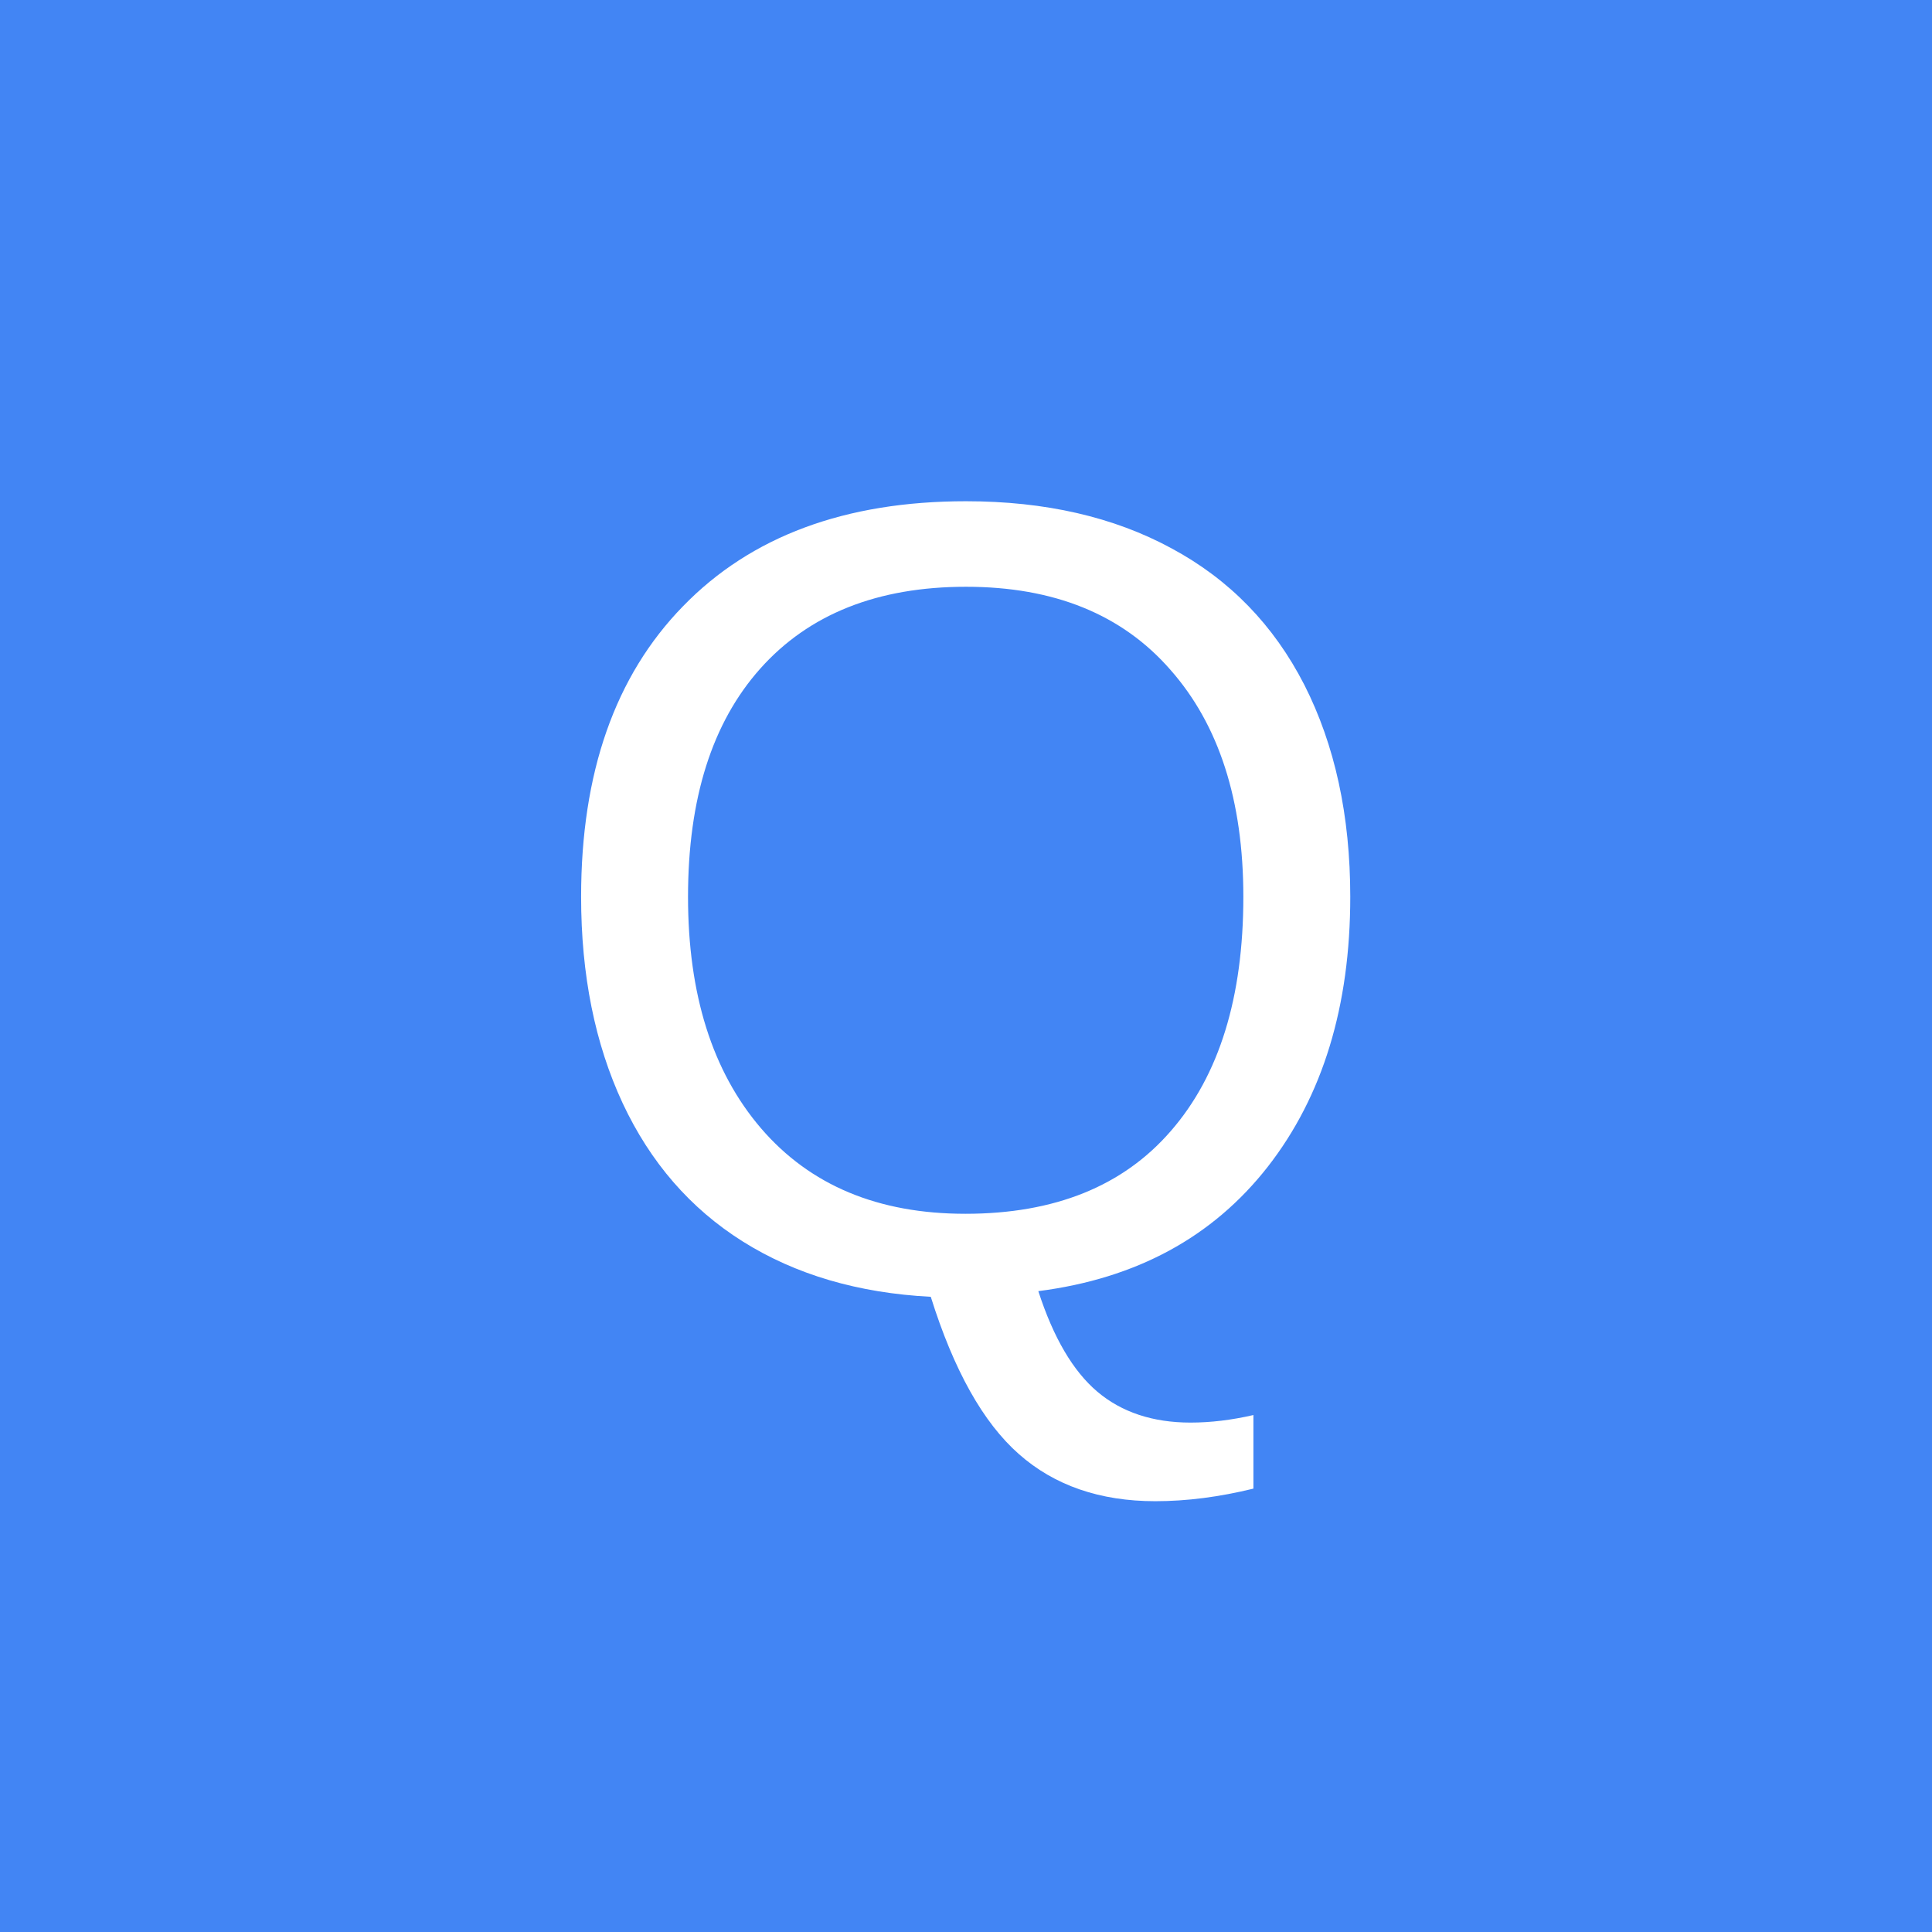
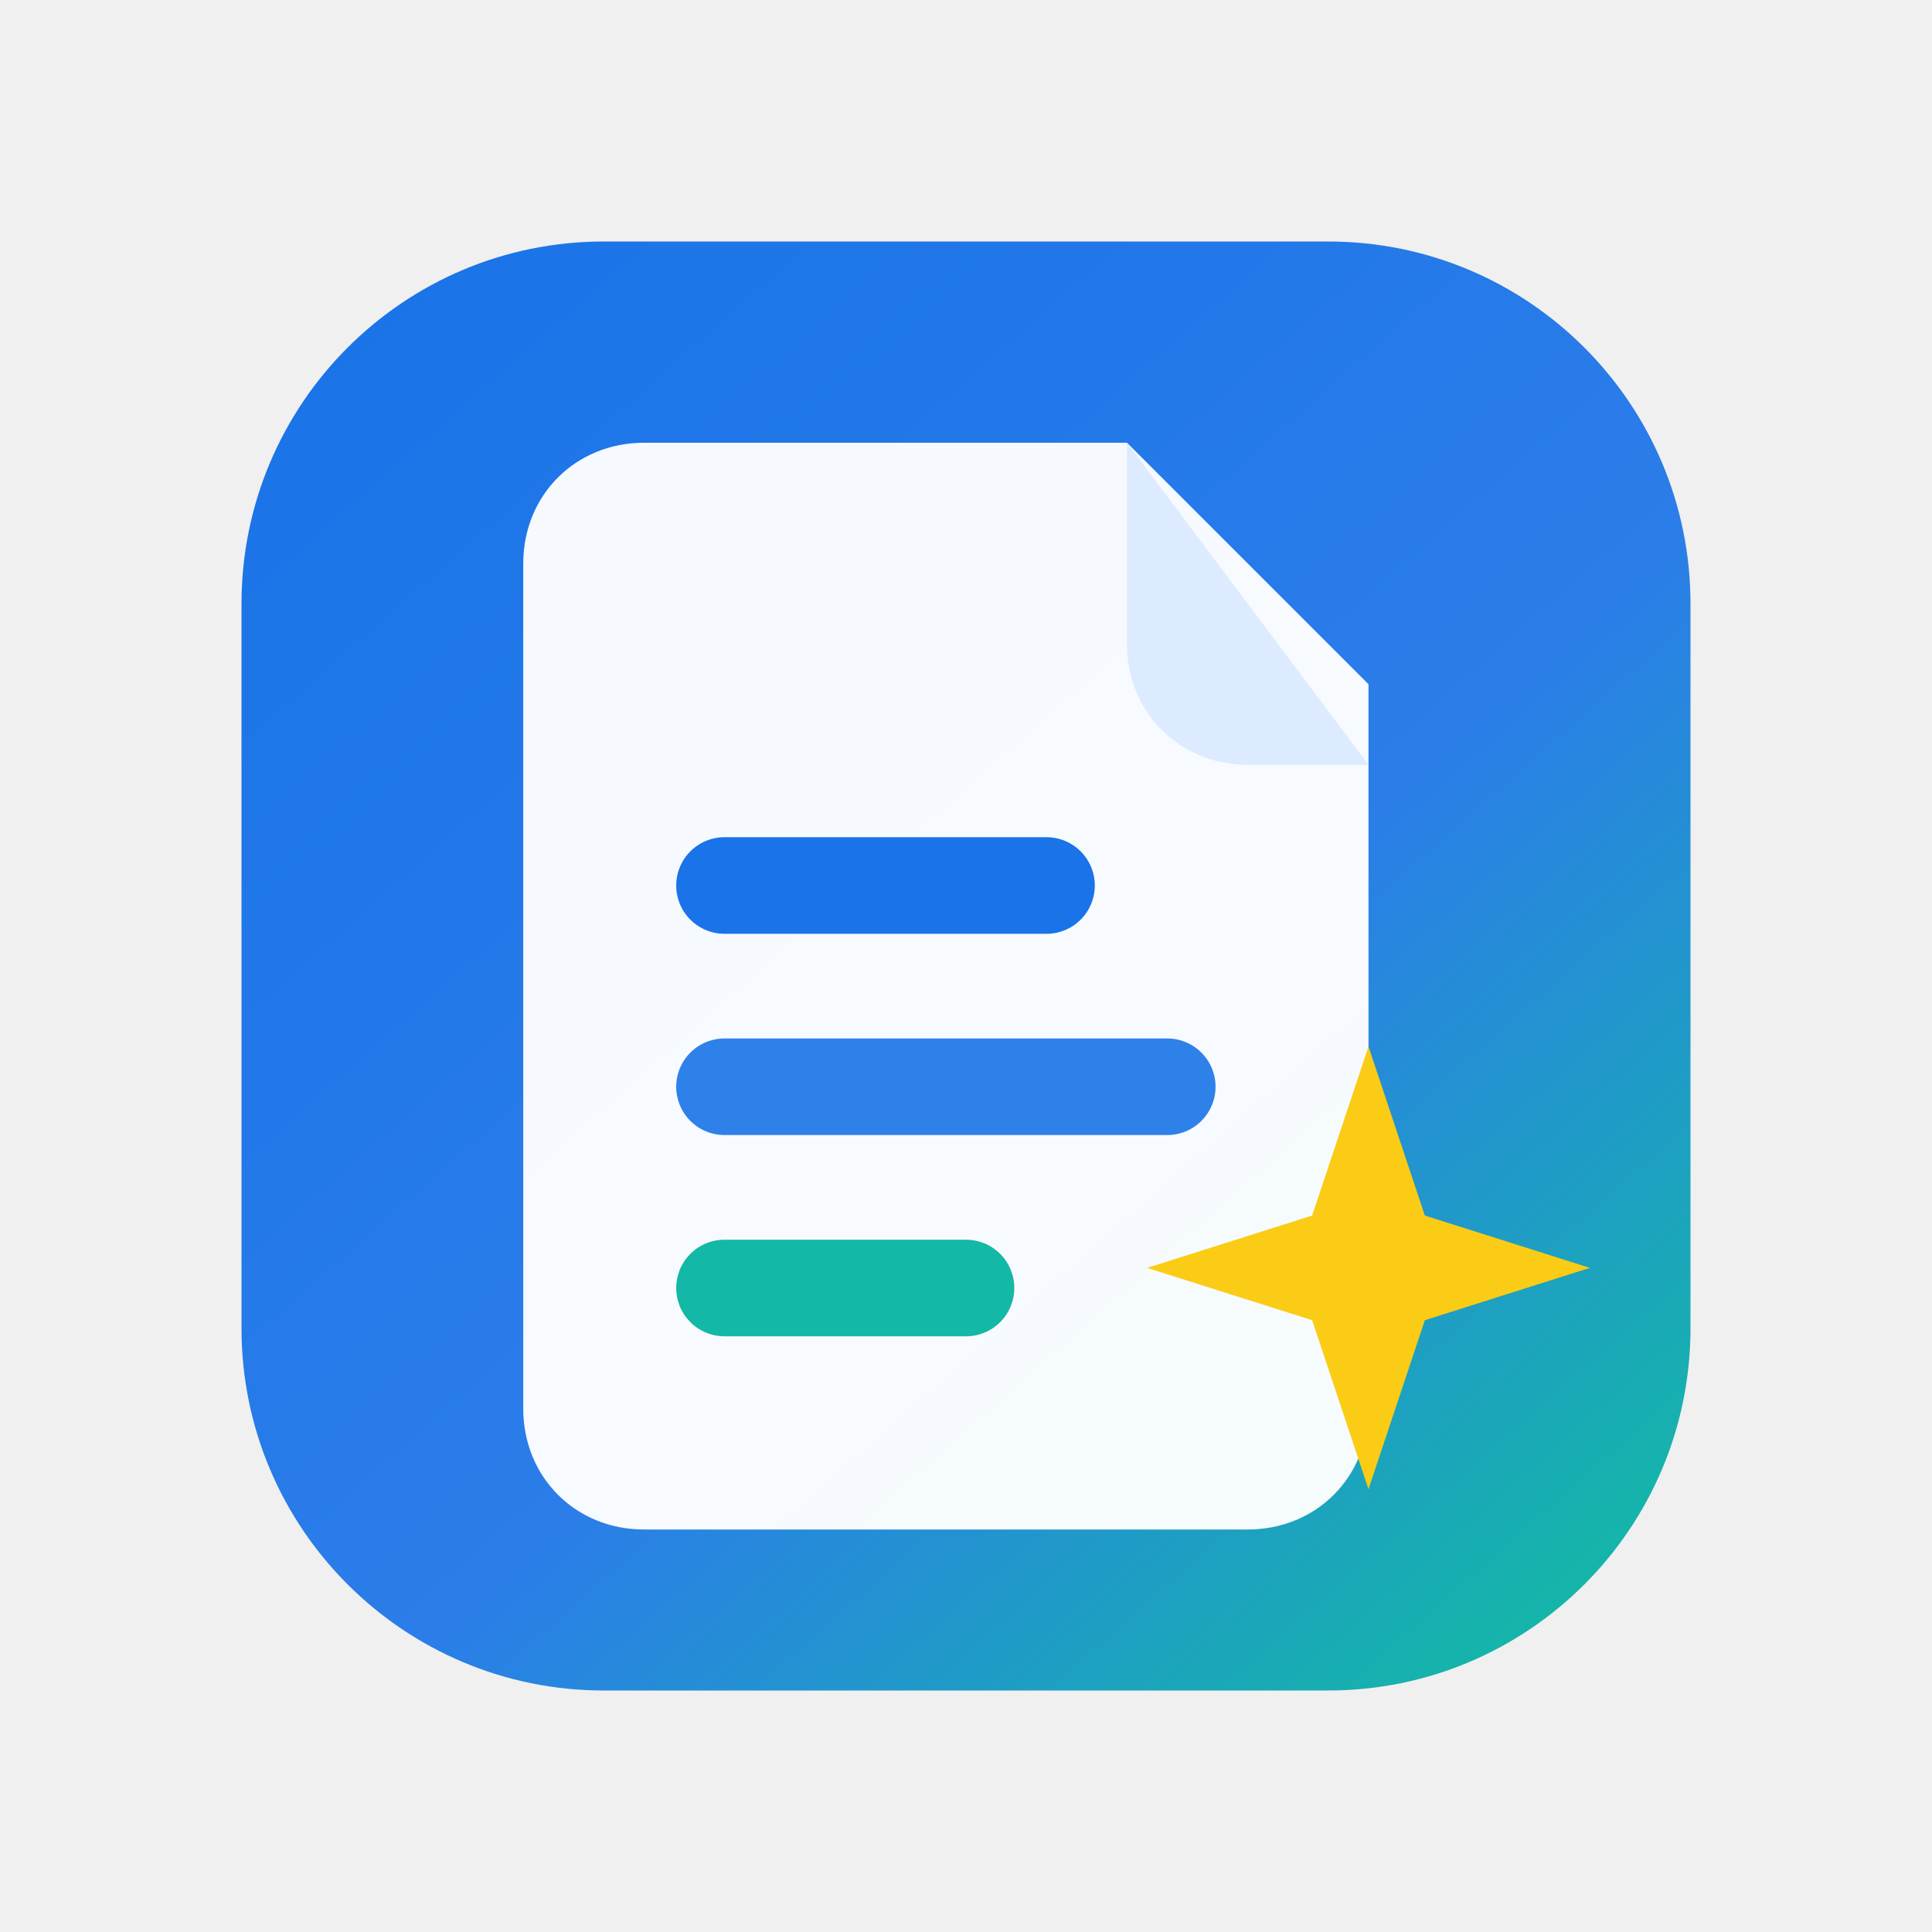
<svg xmlns="http://www.w3.org/2000/svg" width="48" height="48" viewBox="0 0 48 48">
-   <rect width="48" height="48" fill="#4285F4" />
-   <text x="24" y="32" text-anchor="middle" fill="white" font-size="28" font-family="Arial">Q</text>
+   <defs>
+     <linearGradient id="quickread-bg" x1="9" y1="7" x2="39" y2="41" gradientUnits="userSpaceOnUse">
+       <stop offset="0" stop-color="#1A73E8" />
+       <stop offset="0.58" stop-color="#2B7DE9" />
+       <stop offset="1" stop-color="#14B8A6" />
+     </linearGradient>
+   </defs>
+   <rect x="6" y="6" width="36" height="36" rx="9" fill="url(#quickread-bg)" />
+   <path d="M16 11H28L34 17V35C34 36.7 32.7 38 31 38H16C14.3 38 13 36.7 13 35V14C13 12.3 14.3 11 16 11Z" fill="#FFFFFF" opacity="0.96" />
+   <path d="M28 11V16C28 17.7 29.3 19 31 19H34L28 11Z" fill="#DCEBFF" />
+   <path d="M18 22H26" stroke="#1A73E8" stroke-width="2.4" stroke-linecap="round" />
+   <path d="M18 27H29" stroke="#1A73E8" stroke-width="2.4" stroke-linecap="round" opacity="0.9" />
+   <path d="M18 32H24" stroke="#14B8A6" stroke-width="2.4" stroke-linecap="round" />
+   <path d="M34 26L35.4 30.2L39.5 31.5L35.4 32.8L34 37L32.6 32.8L28.5 31.5L32.6 30.2L34 26Z" fill="#FACC15" />
</svg>
